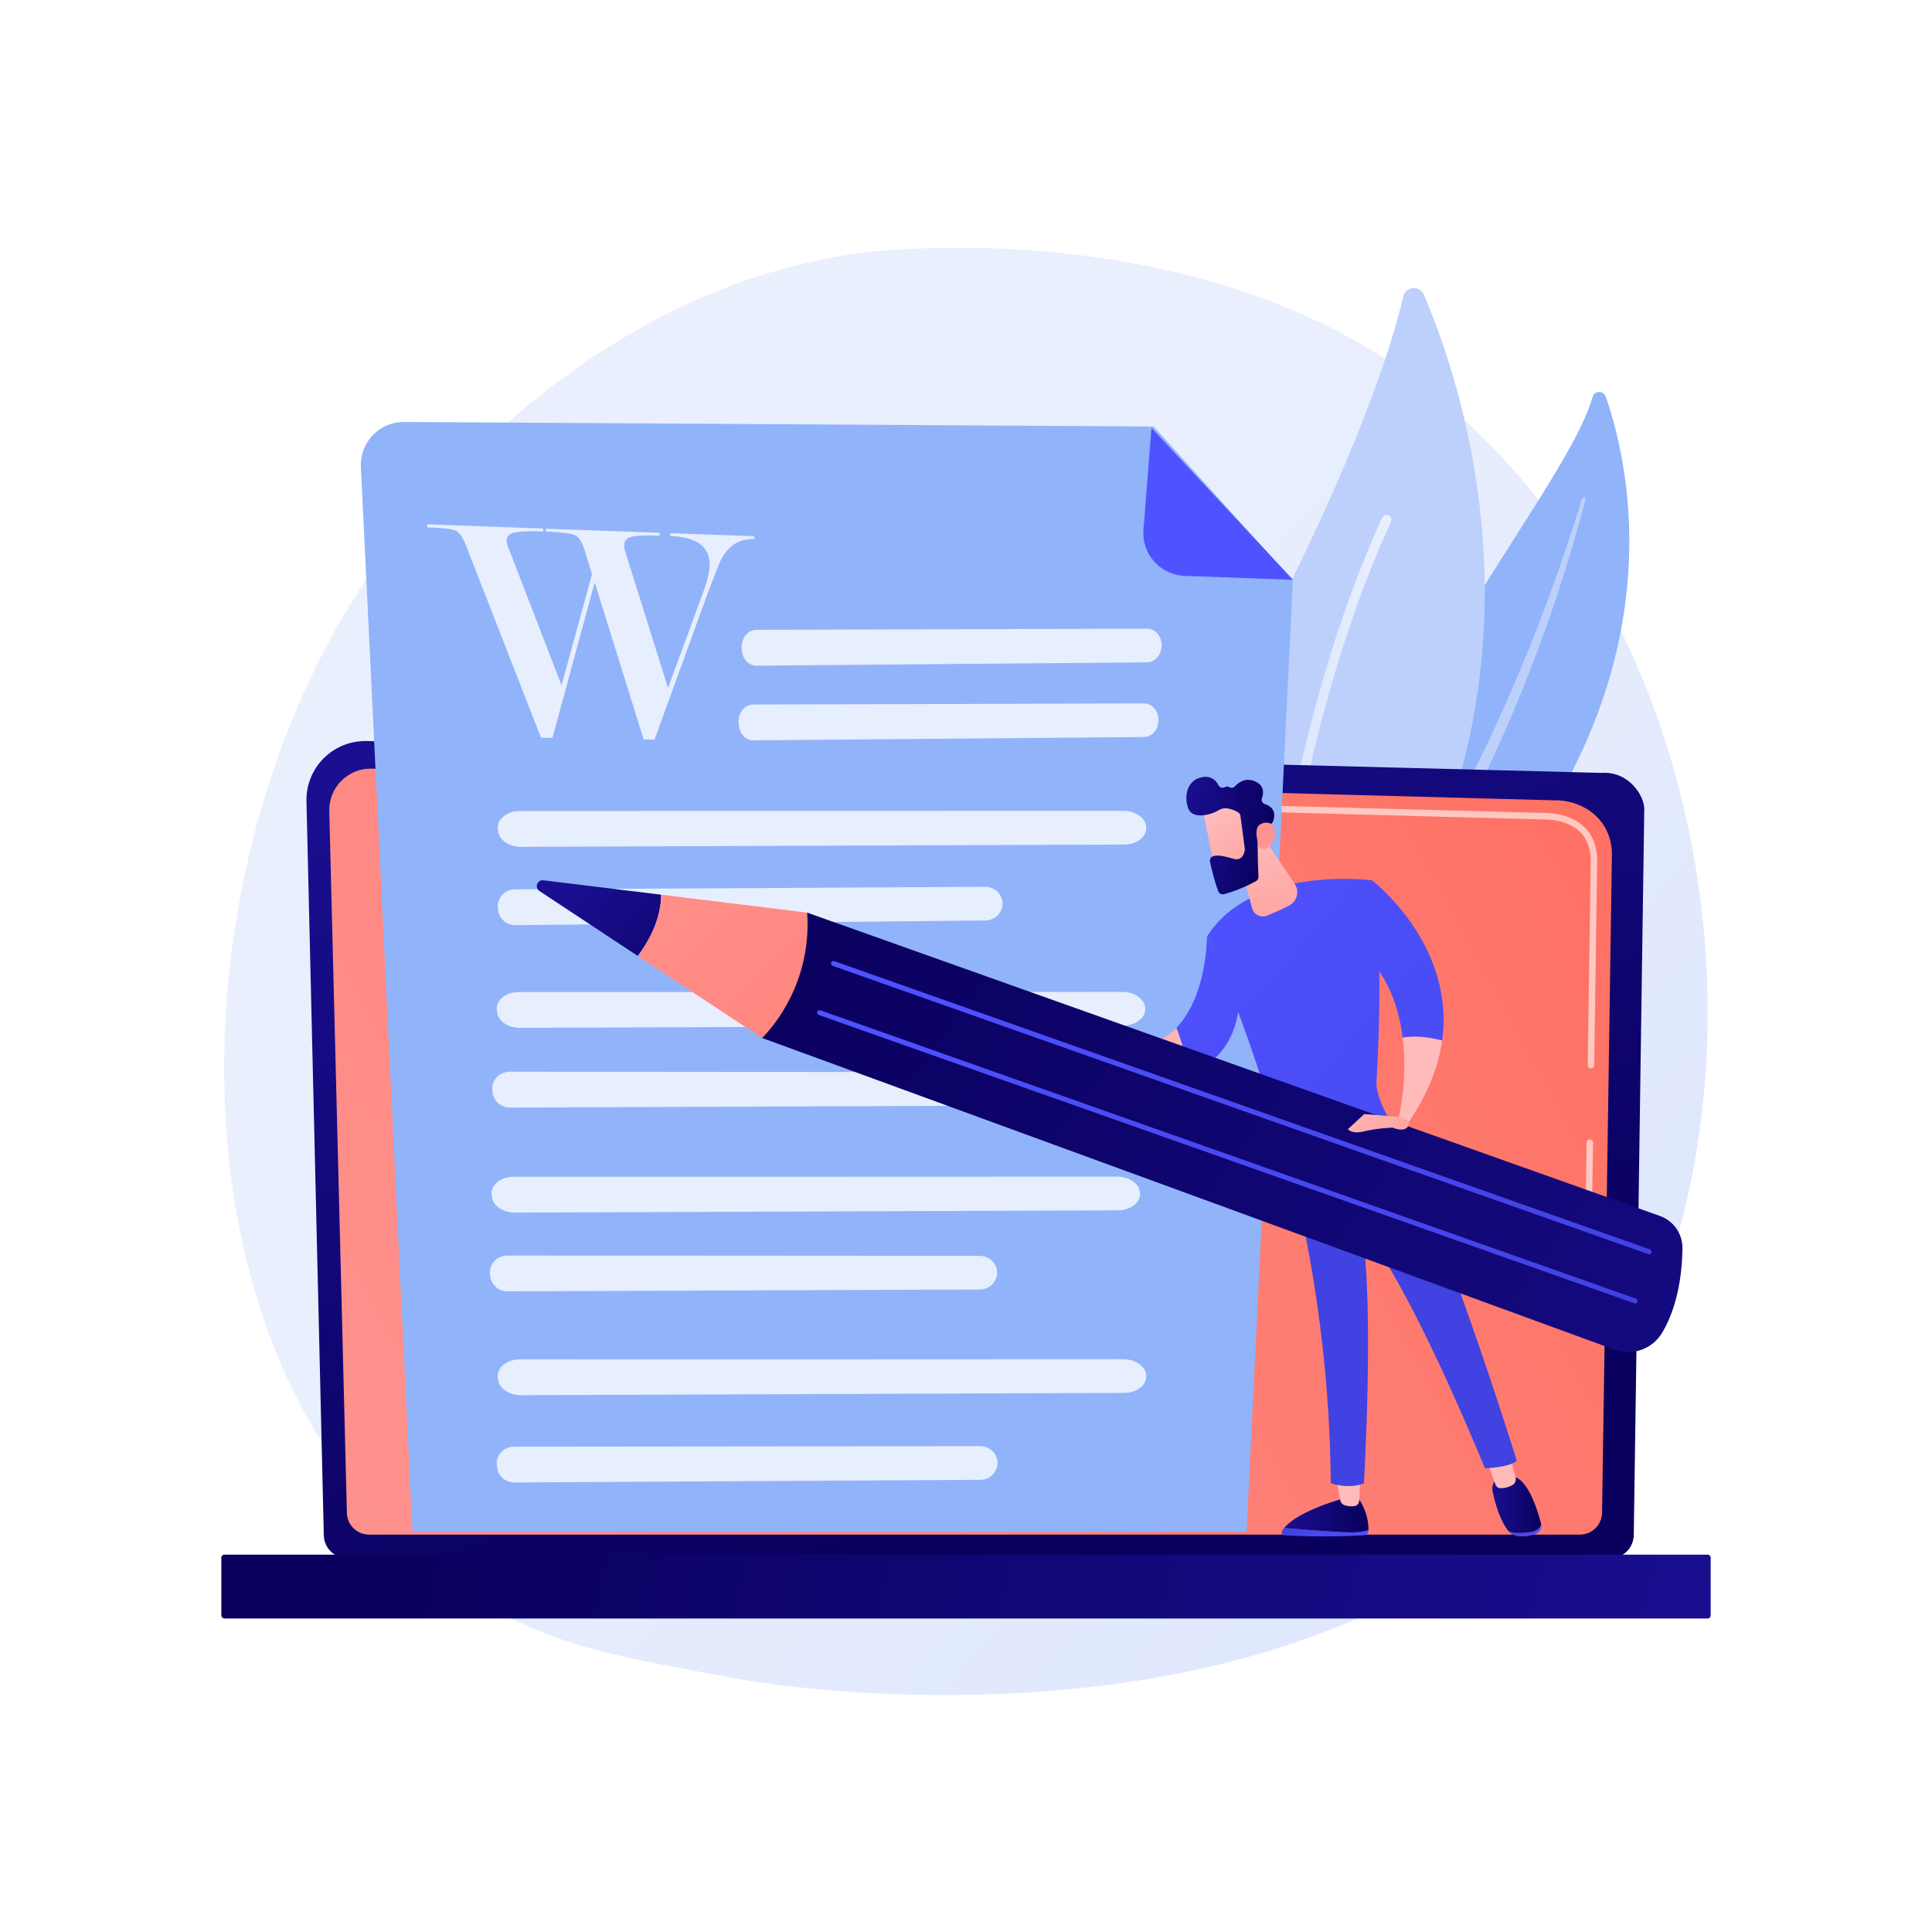
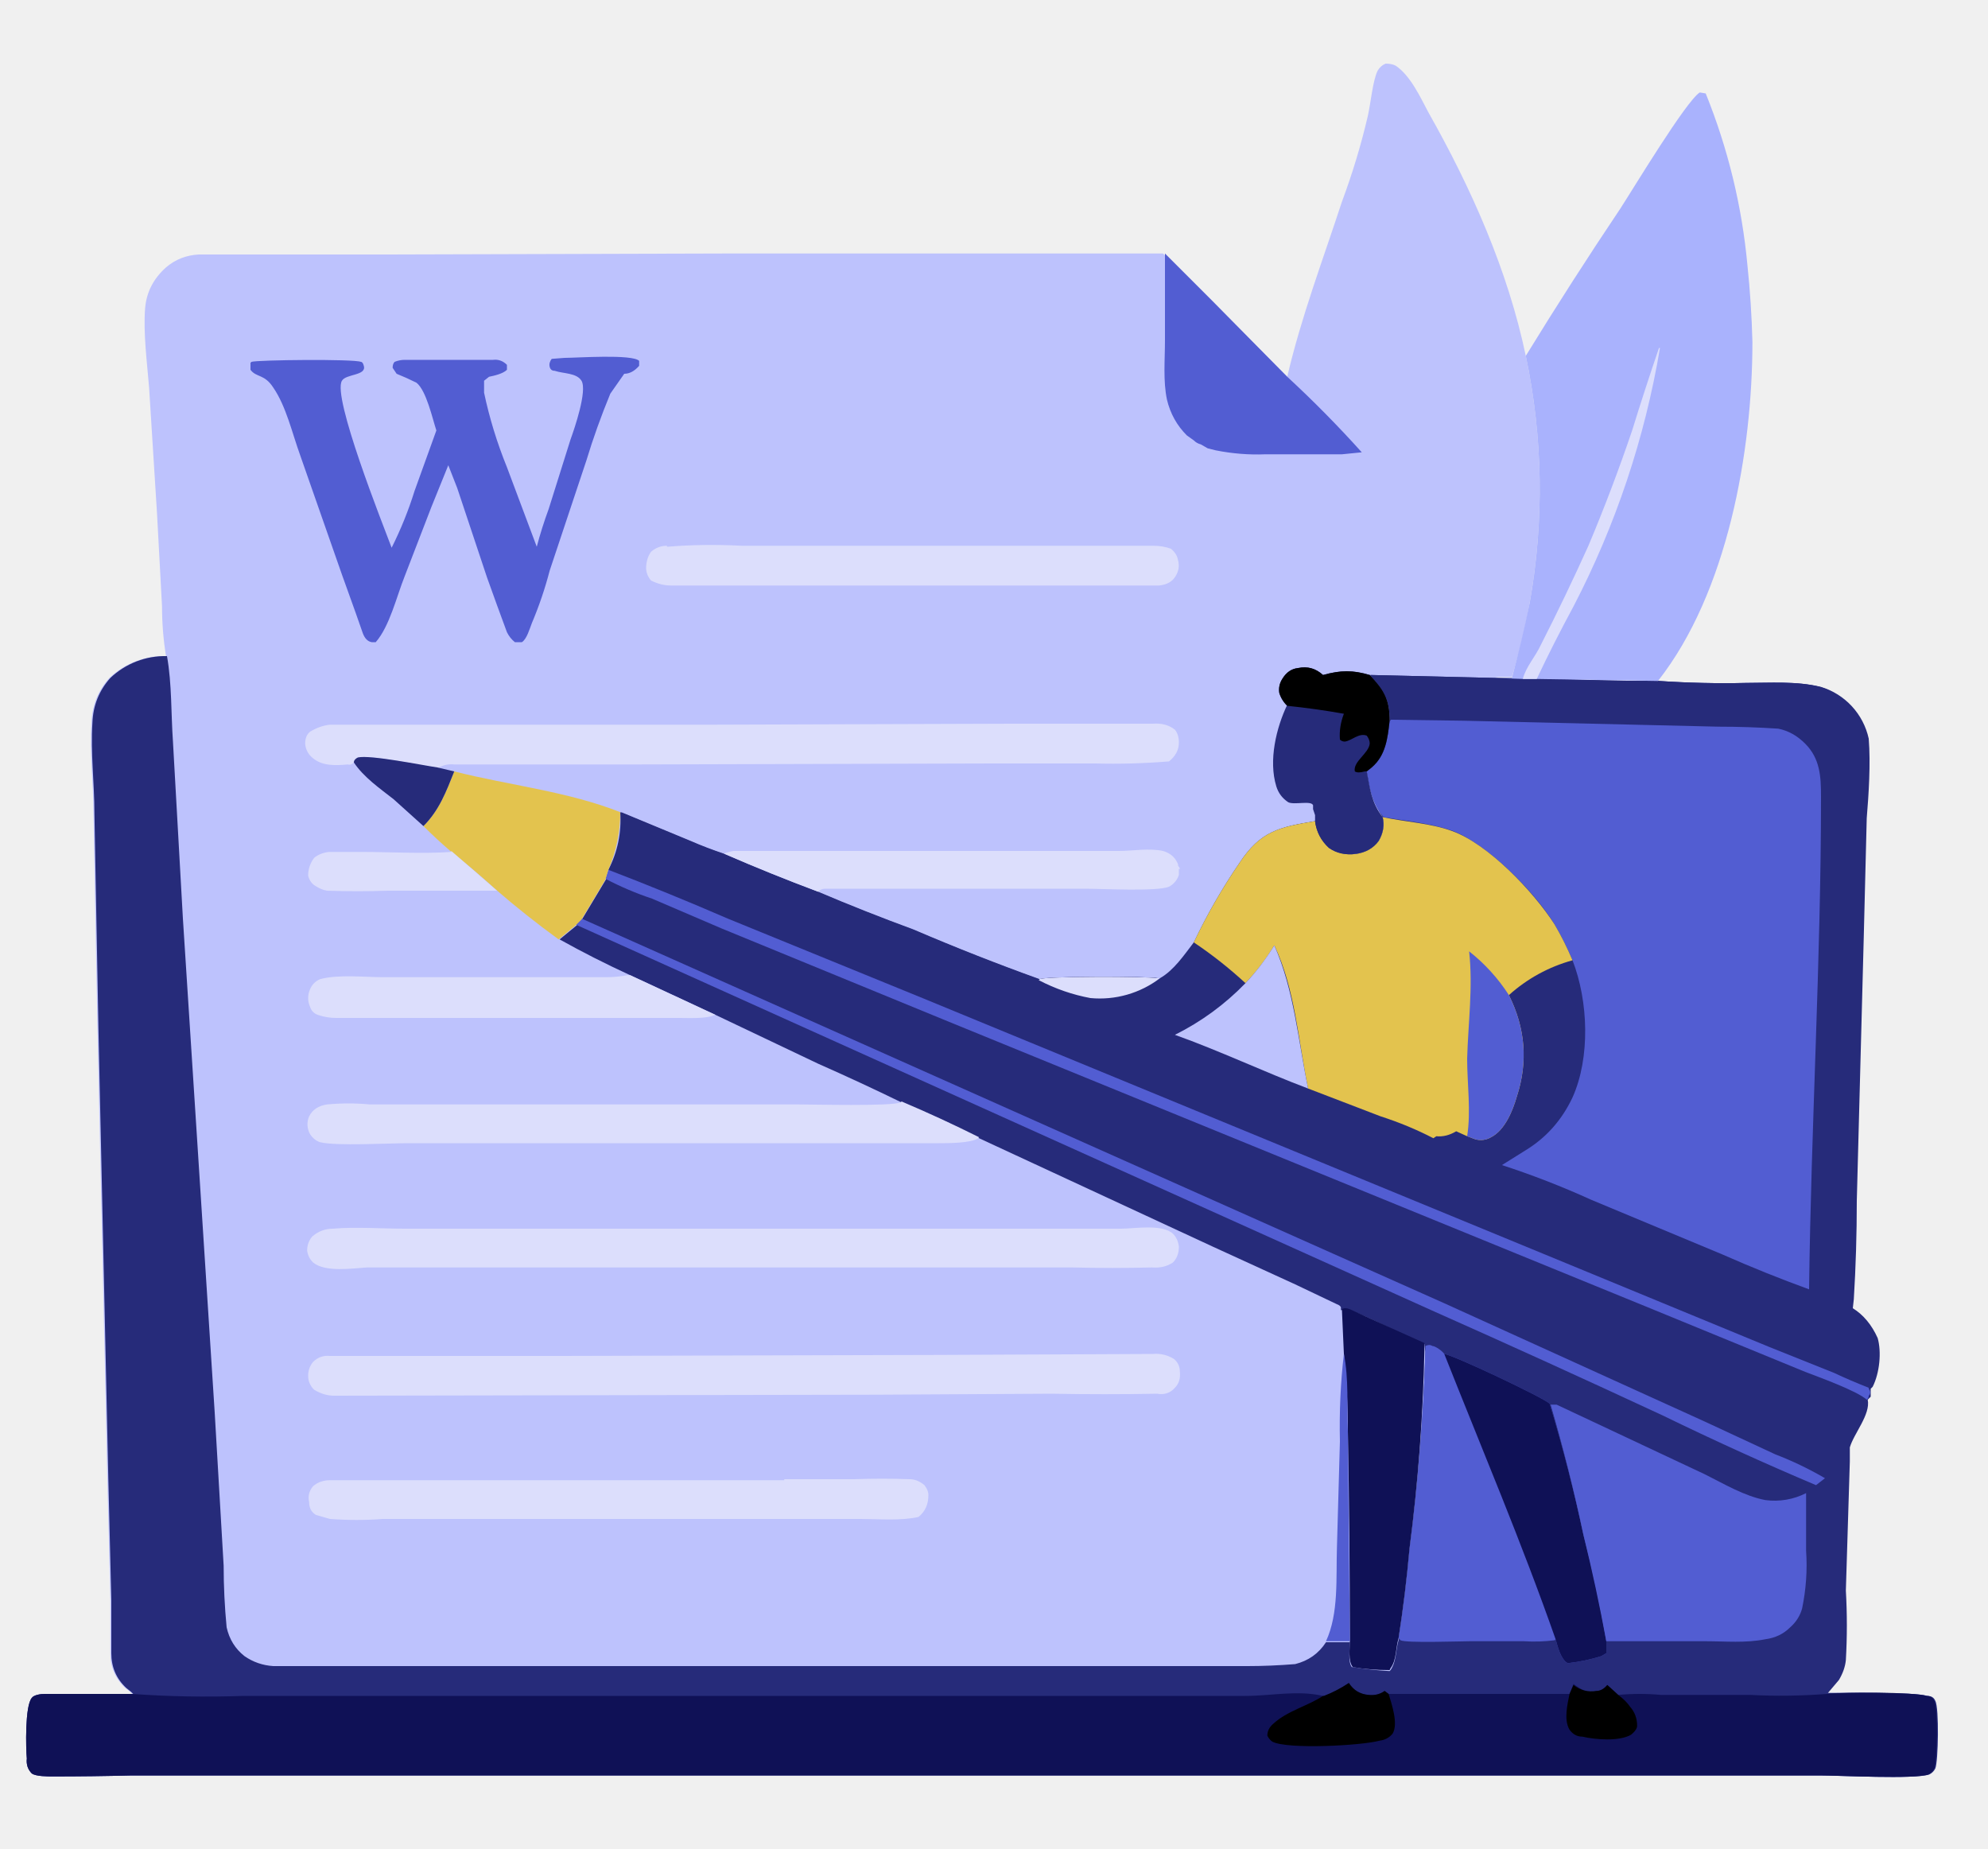
- <svg xmlns="http://www.w3.org/2000/svg" xml:space="preserve" viewBox="0 0 3710 3710">
-   <path d="M0 0h3710v3710H0z" style="fill:#fff" />
-   <linearGradient id="a" x1="3669.9" x2="1469.4" y1="3566.1" y2="1592.1" gradientUnits="userSpaceOnUse">
-     <stop offset="0" style="stop-color:#dae3fe" />
-     <stop offset="1" style="stop-color:#e9effd" />
-   </linearGradient>
-   <path d="M2936.6 2882.8c-74.1 76.4-89.7 87.4-140.5 121.4-495.4 330.8-1212.3 250.8-1387.4 218.2-282.5-52.5-421.3-71.1-626.1-256.2-465.6-420.6-443-1298.1-87.2-1841.6C737.6 1060 1086.6 560 1654 485.8c14-1.8 671.5-88.6 1115.1 283.1a1324 1324 0 0 1 260.5 295.5c346.5 535.2 347.6 1364.1-93 1818.4" style="fill:url(#a)" />
-   <path d="M3058.2 762.2c3.6-12.3 21-12.7 25.2-.6 43 122.8 122.2 464.5-143.2 851.8-333 486-323.4 731.5-248.9 917 0 0-156.5-150.4-172.8-403-40.2-620 477-1146.2 539.7-1365.2" style="fill:#91b3fa" />
-   <path d="M3038 957.5a3522 3522 0 0 1-137 372 3231 3231 0 0 1-84.6 178.9c-30 58.8-62.6 116.2-95.4 173.7-32.5 57.6-65.6 115.5-92.9 177a671 671 0 0 0-55.3 194.2q-3.1 25.3-4.2 50.5-1.3 25.3-1 50.5.5 50.8 8.2 100.9a721 721 0 0 0 59.5 192.7 12.8 12.8 0 0 0 23.3-10.5q-9.9-22.4-18.4-45.3-4.4-11.4-8.3-23c-2.4-7.7-5.2-15.4-7.4-23.2a674 674 0 0 1-21.1-94.9c-9.8-64-10-130-2.7-194.3q6-48.2 19.2-95 13.4-46.8 33-91.7c26-60 58.4-117.5 90.4-175.4s63.8-116.4 93.2-176a2779 2779 0 0 0 42.6-90.2q10.3-22.7 20.2-45.6l19.2-46a3206 3206 0 0 0 69.4-186.7c20.8-63 40-126.5 56.7-190.7a3.4 3.4 0 0 0-2.5-4.2 3.4 3.4 0 0 0-4 2.3" style="fill:#bdd0fb" />
-   <path d="M2456.7 2079a33.2 33.2 0 0 1-54.3-9.8 1014 1014 0 0 1 35.2-869.8C2611 861.5 2673 661.9 2694.8 569.3a20.8 20.8 0 0 1 39.5-3.4c87.3 204 316 897.3-277.6 1513.2" style="fill:#bdd0fb" />
-   <linearGradient id="b" x1="2416.7" x2="2672" y1="1527.5" y2="1527.5" gradientUnits="userSpaceOnUse">
-     <stop offset="0" style="stop-color:#dae3fe" />
-     <stop offset="1" style="stop-color:#e9effd" />
-   </linearGradient>
-   <path d="m2427.4 2066.2-1.7.2a9 9 0 0 1-9-9.5c.1-5.8 17.8-582.3 237.7-1063a9 9 0 0 1 12.2-4.5 9 9 0 0 1 4.6 12.2c-218.3 477.1-236 1050-236 1055.8a9 9 0 0 1-7.8 8.8" style="fill:url(#b)" />
-   <linearGradient id="c" x1="-945.4" x2="-372.5" y1="2885.1" y2="1166.3" gradientTransform="matrix(-1 0 0 1 1155.8 0)" gradientUnits="userSpaceOnUse">
-     <stop offset="0" style="stop-color:#09005d" />
-     <stop offset="1" style="stop-color:#1a0f91" />
-   </linearGradient>
-   <path d="M621.8 2947.4a45 45 0 0 0 44.9 44.8h2425.8a45 45 0 0 0 44.8-44.8l20.2-1394c0-24.7-29-72.8-82.2-69.2L704.5 1423a113 113 0 0 0-82.8 33 113 113 0 0 0-33.2 82.6z" style="fill:url(#c)" />
-   <linearGradient id="d" x1="595.5" x2="3150.3" y1="2902.1" y2="1515.6" gradientUnits="userSpaceOnUse">
-     <stop offset="0" style="stop-color:#ff928e" />
-     <stop offset="1" style="stop-color:#fe7062" />
-   </linearGradient>
-   <path d="M666.1 2904.4a42.6 42.6 0 0 0 42.5 42.5H3034a42.6 42.6 0 0 0 42.4-42.5l19-1265.5c-2.2-76.2-69-103.5-109.4-102L713.8 1476a79 79 0 0 0-58.1 23.2 79 79 0 0 0-23.4 58.1z" style="fill:url(#d)" />
-   <g style="opacity:.6">
-     <path d="M3051.3 2303.2za6 6 0 0 1-6.1-6.3l1.5-102.6a6 6 0 0 1 6.2-6.2 6 6 0 0 1 6.2 6.3l-1.5 102.7a6 6 0 0 1-6.2 6.1m3.7-251.5h-.1a6 6 0 0 1-6.1-6.3l5.7-393q-.2-35.2-21-55.4c-26-24.8-67-23.5-68.8-23.4l-726.2-19.5a6 6 0 0 1-6-6.4c0-3.4 2.7-6.3 6.3-6l725.8 19.4c4.6-.2 48.3-1 77.5 27q24.7 23.7 24.9 64.3l-5.8 393.2a6 6 0 0 1-6.2 6.1" style="fill:#fff" />
-   </g>
-   <linearGradient id="e" x1="388.2" x2="-2164.1" y1="2782.2" y2="3403" gradientTransform="matrix(-1 0 0 1 1155.8 0)" gradientUnits="userSpaceOnUse">
-     <stop offset="0" style="stop-color:#09005d" />
-     <stop offset="1" style="stop-color:#1a0f91" />
-   </linearGradient>
-   <path d="M430.7 3108h2848.6c3.1 0 5.7-2.6 5.7-5.7V2991c0-3-2.6-5.6-5.7-5.6H430.7a5.7 5.7 0 0 0-5.7 5.6v111.2c0 3.1 2.6 5.6 5.7 5.6" style="fill:url(#e)" />
-   <path d="m2215.2 819-1439.4-8.7a82.4 82.4 0 0 0-82.8 86.4l99 2045h1601.8l88.9-1827z" style="fill:#91b3fa" />
-   <linearGradient id="f" x1="2612.3" x2="3214.6" y1="681.8" y2="32.8" gradientUnits="userSpaceOnUse">
-     <stop offset="0" style="stop-color:#4f52ff" />
-     <stop offset="1" style="stop-color:#4042e2" />
-   </linearGradient>
-   <path d="M2275 1105.9c-46.9-1.7-83-42-79.2-88.9l15.4-195.2 271.8 291.6z" style="fill:url(#f)" />
-   <path d="M1452.4 1209.4c129.2-.2 625.3-1.8 750.5-2.2 15.8 0 28.4 15 27.7 33.3-.6 17.4-13 31.2-28 31.4l-750.2 6.4c-14.4 0-26.5-12.5-27.7-29.2l-.4-4.2c-1.4-19 11.6-35.5 28.1-35.5m-5.9 143.5c129.2-.2 625.3-1.8 750.5-2.2 15.8 0 28.4 15 27.7 33.3-.6 17.3-13 31.2-28 31.3l-750.2 6.4c-14.4.1-26.4-12.5-27.7-29.1l-.4-4.2c-1.4-19 11.6-35.5 28.1-35.5m-448 204.4c199.5.1 965.5-.1 1159-.2 24.4 0 44.2 15.1 43.8 33.4-.5 17.3-19.2 31.2-42.4 31.3l-1158.4 4.4c-22.3 0-41.3-12.6-43.8-29.2l-.6-4.2c-2.8-19 16.8-35.5 42.3-35.5m-9.2 150.5c155.3-.6 751.6-4 902.2-4.9a33 33 0 0 1 33.9 33.2 33 33 0 0 1-33.2 31.5l-901.8 9c-17.3.3-32-12.3-33.8-29l-.5-4.1c-2-19 13.3-35.6 33.2-35.7m7.3 197.2 1159-.2c24.4 0 44.2 15 43.8 33.3-.4 17.4-19.1 31.2-42.4 31.3l-1158.4 4.4c-22.3.1-41.3-12.5-43.7-29.2l-.7-4.2c-2.8-19 16.8-35.5 42.4-35.4M979 2058c156 .3 755.2.6 906.5.6 19 0 34.4 15.2 33.8 33.4a33 33 0 0 1-33.5 31.3l-906 3.6a33.4 33.4 0 0 1-34-29.3l-.4-4.2c-2-19 13.6-35.4 33.6-35.4m7.5 201.7c199.6.2 965.6-.1 1159-.2 24.5 0 44.3 15.1 43.9 33.4-.5 17.4-19.2 31.2-42.4 31.3l-1158.4 4.4c-22.3 0-41.3-12.6-43.8-29.2l-.6-4.2c-2.8-19 16.8-35.5 42.3-35.5m-12 151.3 906.5.6c19 0 34.3 15.1 33.8 33.4a33 33 0 0 1-33.6 31.2l-906 3.6a33.4 33.4 0 0 1-33.9-29.2l-.4-4.2c-2-19 13.6-35.5 33.6-35.4m23.8 199.3c199.6.2 965.6 0 1159.1-.2 24.4 0 44.2 15.1 43.8 33.4-.5 17.4-19.2 31.2-42.4 31.3l-1158.4 4.4c-22.3.1-41.3-12.6-43.8-29.2l-.6-4.2c-2.8-19 16.8-35.5 42.3-35.5M987.1 2778c154.1 0 745.7-.8 895-1 19 0 34 15 33.5 33.3a33 33 0 0 1-33 31.4l-894.7 5.1a33 33 0 0 1-33.4-29.1l-.5-4.2c-2-19 13.4-35.5 33.1-35.5" style="opacity:.78;fill:#fff" />
-   <g style="opacity:.78">
-     <path d="m1142 1118.4-81.1 298.6-22-.4-143-366.3q-10-26-20-31-10.3-5-55.7-6.7v-5.7l222.6 8v5.7q-39.5-1.5-54.7 2t-15.3 15.4q0 6.1 4 15l101.5 263 58.5-213.2-13.6-44.6q-7.8-25-18.8-30.5-11-5.3-56.5-7v-5.5l218.9 7.9v5.5q-38.5-1.4-53.4 2-14.8 3.6-14.8 16.5 0 6.7 2.5 13.6l81.7 260.3 69.3-188.5q10.5-29.7 10.5-48.6.1-51.9-75.4-54.6v-5.5l161.5 5.9v5.4q-44.2-1.5-65.4 42.2-3.1 6.6-23.2 59l-103.2 284-20.9-.4z" style="fill:#fff" />
-   </g>
-   <linearGradient id="g" x1="-2544.8" x2="-2378.2" y1="2942.3" y2="2942.3" gradientTransform="matrix(-1 0 0 1 83 0)" gradientUnits="userSpaceOnUse">
-     <stop offset="0" style="stop-color:#4f52ff" />
-     <stop offset="1" style="stop-color:#4042e2" />
-   </linearGradient>
-   <path d="M2466 2934.2c28.5 2.5 78 6.5 117 8.2 23.6 1 37-1.2 44.9-4.4l-.1 2.5a8 8 0 0 1-7.7 7.6 1372 1372 0 0 1-153.3.2c-4.4-.3-7-5-4.7-8.6q1.6-2.8 3.9-5.5" style="fill:url(#g)" />
-   <linearGradient id="h" x1="-2544.9" x2="-2383" y1="2909.6" y2="2909.6" gradientTransform="matrix(-1 0 0 1 83 0)" gradientUnits="userSpaceOnUse">
-     <stop offset="0" style="stop-color:#09005d" />
-     <stop offset="1" style="stop-color:#1a0f91" />
-   </linearGradient>
-   <path d="M2583 2942.4c-39-1.7-88.5-5.7-117-8.2 28-34.4 117-57.6 117-57.6h25.2c17.3 25 19.8 48.7 19.7 61.4-7.8 3.2-21.3 5.5-44.8 4.4" style="fill:url(#h)" />
-   <linearGradient id="i" x1="2634.5" x2="2940.9" y1="2825.9" y2="2593.9" gradientUnits="userSpaceOnUse">
-     <stop offset="0" style="stop-color:#febbba" />
-     <stop offset="1" style="stop-color:#ff928e" />
-   </linearGradient>
-   <path d="m2612.5 2835.5-2.4 46.6c-.2 5-4 9.3-9 10s-11.8.8-19-1.5a13 13 0 0 1-8.4-9.7l-8.2-45.4z" style="fill:url(#i)" />
-   <linearGradient id="j" x1="-2877" x2="-2813.1" y1="2938.7" y2="2938.7" gradientTransform="matrix(-1 0 0 1 83 0)" gradientUnits="userSpaceOnUse">
-     <stop offset="0" style="stop-color:#4f52ff" />
-     <stop offset="1" style="stop-color:#4042e2" />
-   </linearGradient>
-   <path d="M2939.2 2942c12.4-1.7 18-8 20.3-15v.2c1.9 7.3-2.3 14.8-10.8 18.4a71 71 0 0 1-30 4.7 30 30 0 0 1-22.5-10.4v-.1c9.3 4.6 22.4 5.2 43 2.3" style="fill:url(#j)" />
-   <linearGradient id="k" x1="-2876.5" x2="-2782.8" y1="2889.5" y2="2889.5" gradientTransform="matrix(-1 0 0 1 83 0)" gradientUnits="userSpaceOnUse">
-     <stop offset="0" style="stop-color:#09005d" />
-     <stop offset="1" style="stop-color:#1a0f91" />
-   </linearGradient>
-   <path d="M2880.8 2835.2h20.8c31.6-.6 51.4 66 58 91.8-2.4 7-8 13.3-20.4 15-20.6 3-33.7 2.4-43-2.2-17.1-22.5-25.6-55.4-29.7-74.6a26 26 0 0 1 14.3-30" style="fill:url(#k)" />
-   <linearGradient id="l" x1="2907.2" x2="3182.4" y1="2807" y2="2606.2" gradientUnits="userSpaceOnUse">
-     <stop offset="0" style="stop-color:#febbba" />
-     <stop offset="1" style="stop-color:#ff928e" />
-   </linearGradient>
-   <path d="m2899 2792 11.4 45.8a12.4 12.4 0 0 1-6.4 14.1 44 44 0 0 1-23.9 5.8c-4-.5-7.2-3.2-8.5-7l-16.9-48.1z" style="fill:url(#l)" />
-   <linearGradient id="m" x1="3211.7" x2="2780.7" y1="1511" y2="2336.6" gradientUnits="userSpaceOnUse">
-     <stop offset="0" style="stop-color:#4f52ff" />
-     <stop offset="1" style="stop-color:#4042e2" />
-   </linearGradient>
-   <path d="M2912.7 2805.2c-14.4 12.8-61 14.4-61 14.4-167.9-403-236.6-460.2-236.6-460.2 24.3 152 4 488.9 4 488.9-27.8 12.2-63.5 0-63.5 0-2.3-249-40.5-466.3-85.8-637.5 113.5-2.5 173.9-41.4 193.6-57 94.6 152.6 249.3 651.4 249.3 651.4" style="fill:url(#m)" />
-   <linearGradient id="n" x1="-2122.5" x2="-3408.2" y1="1654.2" y2="2772.4" gradientTransform="matrix(-1 0 0 1 83 0)" gradientUnits="userSpaceOnUse">
-     <stop offset="0" style="stop-color:#4f52ff" />
-     <stop offset="1" style="stop-color:#4042e2" />
-   </linearGradient>
-   <path d="M2634.6 1690.4c21.4 107.1 13.8 298.9 8.7 386.4-1.4 24.6 15.7 58.6 29.6 81.9a7.3 7.3 0 0 1-3 10.3c-23.2 11.9-101.8 48.9-193 53.5a13 13 0 0 1-13.1-9.7c-67.7-252.6-146.2-414-146.2-414 86.7-138.5 317-108.4 317-108.4" style="fill:url(#n)" />
-   <linearGradient id="o" x1="-2638.8" x2="-2611.9" y1="2617.2" y2="2563.5" gradientTransform="matrix(-1 0 0 1 83 0)" gradientUnits="userSpaceOnUse">
-     <stop offset="0" style="stop-color:#53d8ff" />
-     <stop offset="1" style="stop-color:#3840f7" />
-   </linearGradient>
-   <path d="M2603.7 2349.8a5.4 5.4 0 0 0 4.5-8.1c-.9-1.5-22.6-36.6-66.5-57.8a5.4 5.4 0 0 0-7.2 2.5 5.4 5.4 0 0 0 2.5 7.1c41 19.8 61.8 53.4 62 53.7a5 5 0 0 0 4.7 2.6" style="fill:url(#o)" />
-   <linearGradient id="p" x1="-2749.5" x2="-2949.1" y1="2165.6" y2="2342.4" gradientTransform="matrix(-1 0 0 1 83 0)" gradientUnits="userSpaceOnUse">
-     <stop offset="0" style="stop-color:#febbba" />
-     <stop offset="1" style="stop-color:#ff928e" />
-   </linearGradient>
-   <path d="M2769.3 1997.9c-6.9 50-27.3 104.4-68 162.2l-15.6-12.7s18-72.6 7.8-155c25.1-4.9 54.8.2 75.8 5.5" style="fill:url(#p)" />
-   <linearGradient id="q" x1="-2229.7" x2="-3509.6" y1="1535.7" y2="2648.9" gradientTransform="matrix(-1 0 0 1 83 0)" gradientUnits="userSpaceOnUse">
-     <stop offset="0" style="stop-color:#4f52ff" />
-     <stop offset="1" style="stop-color:#4042e2" />
-   </linearGradient>
-   <path d="m2610.6 1822.6 24-132.2s160.3 122.5 134.7 307.5c-21-5.3-50.7-10.4-75.8-5.5-7.4-59.3-29.3-123.8-83-169.8" style="fill:url(#q)" />
-   <linearGradient id="r" x1="-2028.5" x2="-3308.4" y1="1767" y2="2880.2" gradientTransform="matrix(-1 0 0 1 83 0)" gradientUnits="userSpaceOnUse">
-     <stop offset="0" style="stop-color:#4f52ff" />
-     <stop offset="1" style="stop-color:#4042e2" />
-   </linearGradient>
-   <path d="m2317.6 1798.8 61.8 133.3c-10 80.4-53.2 115.2-99.8 128.6-2.9-36.7-12.2-66.3-20.8-86.8 59.6-61.5 58.8-175.1 58.8-175.1" style="fill:url(#r)" />
-   <linearGradient id="s" x1="-2196.6" x2="-2039.4" y1="2024.2" y2="2024.2" gradientTransform="matrix(-1 0 0 1 83 0)" gradientUnits="userSpaceOnUse">
-     <stop offset="0" style="stop-color:#febbba" />
-     <stop offset="1" style="stop-color:#ff928e" />
-   </linearGradient>
-   <path d="M2258.8 1973.9a283 283 0 0 1 20.8 86.8c-124.3 48.2-157.2-45.4-157.2-45.4l23-4c51.9 5.5 88.1-11.3 113.4-37.4" style="fill:url(#s)" />
-   <linearGradient id="t" x1="-2349.4" x2="-2351.1" y1="1604" y2="1897.6" gradientTransform="matrix(-1 0 0 1 83 0)" gradientUnits="userSpaceOnUse">
-     <stop offset="0" style="stop-color:#febbba" />
-     <stop offset="1" style="stop-color:#ff928e" />
-   </linearGradient>
-   <path d="m2374.6 1634.3 29.8 109.8a21.4 21.4 0 0 0 28.6 14.2c12.8-5.1 29-12.1 43-19.7 15-8 19.7-27.2 10.2-41.3l-62-92.6z" style="fill:url(#t)" />
-   <linearGradient id="u" x1="-2527.2" x2="-2671.7" y1="2703.6" y2="2894.8" gradientTransform="scale(-1 1)rotate(-8.2 -10428.6 806.6)" gradientUnits="userSpaceOnUse">
-     <stop offset="0" style="stop-color:#febbba" />
-     <stop offset="1" style="stop-color:#ff928e" />
-   </linearGradient>
-   <path d="M2309.2 1550.8c-.3 2 25 125.4 25 125.4l70.1-16-6.5-120.5s-84-20.4-88.6 11.1" style="fill:url(#u)" />
-   <linearGradient id="v" x1="-2637.6" x2="-2464.9" y1="2749.7" y2="2749.7" gradientTransform="scale(-1 1)rotate(-8.2 -10428.6 806.6)" gradientUnits="userSpaceOnUse">
-     <stop offset="0" style="stop-color:#09005d" />
-     <stop offset="1" style="stop-color:#1a0f91" />
-   </linearGradient>
-   <path d="m2382 1566.6 8.4 63.2v2.4c-.7 5-4.4 21.8-21.4 17-15.4-4.4-29.6-8.1-39.4-5.1a9 9 0 0 0-6.1 10.2c2.3 11.3 8 36.4 16.1 57.6a9 9 0 0 0 10.8 5.2 287 287 0 0 0 61.9-25.3 9 9 0 0 0 4.3-8c-.7-16-2.5-64.5-1-78 1.5-12.8 17.2-20.4 24-23.2a9 9 0 0 0 4.9-4.9c3.1-7.9 7.4-26.1-15.6-33.6a9 9 0 0 1-5.6-11.5c3.4-9.5 4.8-24-13-32-18-8.1-31.6 1.5-38.9 9.4a9 9 0 0 1-11.4 1.3c-2-1.3-4.7-1.7-8 .3a9 9 0 0 1-12.4-3.8 26.6 26.6 0 0 0-30.9-15.4c-31.4 5.4-35 40.3-26.7 60.7s42 12.6 59 2.3c12.9-7.8 29.6.4 36.9 4.8a9 9 0 0 1 4.1 6.4" style="fill:url(#v)" />
-   <linearGradient id="w" x1="-2738.9" x2="-2623" y1="2855" y2="2736.1" gradientTransform="scale(-1 1)rotate(-8.2 -10428.6 806.6)" gradientUnits="userSpaceOnUse">
-     <stop offset="0" style="stop-color:#febbba" />
-     <stop offset="1" style="stop-color:#ff928e" />
-   </linearGradient>
-   <path d="M2418.5 1628.8s-13-36.2.3-45 33-4.3 28.6 21.9c-5.3 32.6-29 23-29 23" style="fill:url(#w)" />
-   <linearGradient id="x" x1="-2056.1" x2="-1999.8" y1="2005.7" y2="2005.7" gradientTransform="matrix(-1 0 0 1 83 0)" gradientUnits="userSpaceOnUse">
-     <stop offset="0" style="stop-color:#febbba" />
-     <stop offset="1" style="stop-color:#ff928e" />
-   </linearGradient>
-   <path d="M2131.6 2032.5c-6.3 4.8-27.7-5.4-40.8-12.4-6.4-3.5-9.5-11-7.3-17.9 3.1-10 8.4-22.8 14.9-24.4 10.7-2.7 59 34.5 33.2 54.7" style="fill:url(#x)" />
-   <linearGradient id="y" x1="-1428.6" x2="-3803.4" y1="1568.7" y2="3301.1" gradientTransform="matrix(-1 0 0 1 83 0)" gradientUnits="userSpaceOnUse">
-     <stop offset="0" style="stop-color:#09005d" />
-     <stop offset="1" style="stop-color:#1a0f91" />
-   </linearGradient>
-   <path d="M3187.3 2334.9 1550 1752.5l-86.6 240.7 1636.7 598.5a76 76 0 0 0 92.2-33.3c19.2-32.9 37.4-84.2 38.5-161.1.4-28-17.1-53-43.5-62.4" style="fill:url(#y)" />
-   <linearGradient id="z" x1="-1345.4" x2="-1032.5" y1="1954.3" y2="1682.4" gradientTransform="matrix(-1 0 0 1 83 0)" gradientUnits="userSpaceOnUse">
-     <stop offset="0" style="stop-color:#09005d" />
-     <stop offset="1" style="stop-color:#1a0f91" />
-   </linearGradient>
-   <path d="m1043.5 1690.4 226.2 27.7c-.3 31.1-10.5 71.4-45 117.6L1036 1711.1c-10-6.6-4.3-22.2 7.6-20.7" style="fill:url(#z)" />
-   <linearGradient id="A" x1="-1071.9" x2="-2230.1" y1="1555.2" y2="2745.5" gradientTransform="matrix(-1 0 0 1 83 0)" gradientUnits="userSpaceOnUse">
-     <stop offset="0" style="stop-color:#ff928e" />
-     <stop offset="1" style="stop-color:#fe7062" />
-   </linearGradient>
-   <path d="M1550 1752.5c10.4 150.8-86.6 240.7-86.6 240.7l-238.7-157.5c34.5-46.2 44.7-86.5 45-117.6z" style="fill:url(#A)" />
-   <linearGradient id="B" x1="-1778.2" x2="-2823.4" y1="1589.9" y2="2664.1" gradientTransform="matrix(-1 0 0 1 83 0)" gradientUnits="userSpaceOnUse">
-     <stop offset="0" style="stop-color:#4f52ff" />
-     <stop offset="1" style="stop-color:#4042e2" />
-   </linearGradient>
-   <path d="M3167 2408.6a5 5 0 0 0 4.5-3.2 5 5 0 0 0-2.9-6.1l-1566.4-553.6c-2.6-.9-5.3.4-6.2 3a5 5 0 0 0 3 6l1566.4 553.7z" style="fill:url(#B)" />
-   <linearGradient id="C" x1="-1751.1" x2="-2796.4" y1="1684.3" y2="2758.5" gradientTransform="matrix(-1 0 0 1 83 0)" gradientUnits="userSpaceOnUse">
-     <stop offset="0" style="stop-color:#4f52ff" />
-     <stop offset="1" style="stop-color:#4042e2" />
-   </linearGradient>
-   <path d="M3140 2503a5 5 0 0 0 4.5-3.2 5 5 0 0 0-3-6.1L1575.2 1940a5 5 0 0 0-6.1 3 5 5 0 0 0 3 6l1566.4 553.7z" style="fill:url(#C)" />
-   <linearGradient id="D" x1="-2492" x2="-2691.7" y1="2096.5" y2="2273.3" gradientTransform="matrix(-1 0 0 1 83 0)" gradientUnits="userSpaceOnUse">
-     <stop offset="0" style="stop-color:#febbba" />
-     <stop offset="1" style="stop-color:#ff928e" />
-   </linearGradient>
-   <path d="m2692.1 2145.2-72.3-5.9-31.4 29s7.4 10.2 30.6 4.3 55-7.3 55-7.3 32 14.4 32.3-12.6z" style="fill:url(#D)" />
+ <svg xmlns="http://www.w3.org/2000/svg" width="200" height="186">
+   <path fill="#BDC2FD" d="M129.5 37.9c1.4-6 3.6-11.8 5.5-17.6q1.6-4.3 2.6-8.6c.3-1.3.5-3.6 1-4.6q.3-.5.8-.7.6 0 1 .2c1.5 1 2.5 3.2 3.3 4.7 4.3 7.6 8 15.9 9.8 24.5a65 65 0 0 1-1.4 32.3h-1.7q1.4.3 2.8.1h1.4q6 .3 12.2.3 4.5.3 8.8.2c2.4 0 5.1-.2 7.5.4a7 7 0 0 1 4.8 5.2c.2 2.5 0 5.6-.2 8l-.3 12-.7 26.5q0 5-.3 9.9l-.1.9q1.6 1 2.5 3c.4 1.4.2 3.5-.5 4.9l-.2.2v.8l-.3.3c.3 1.5-1.4 3.4-1.8 4.8v1.4l-.4 13q.1 3.5 0 7-.1 1-.7 2l-1.1 1.3c1.6 0 8.8-.1 10 .3q.6 0 .8.5c.4.7.3 6.1 0 6.8q-.1.4-.6.6c-1.4.5-9 .1-11 .1H13.3q-4 .1-8 .1c-.5 0-1.7 0-2.1-.3q-.6-.6-.5-1.5c-.1-1-.2-5.3.5-6.1.2-.3.9-.4 1.3-.4h8.8l-.2-.2-.5-.4q-1.5-1.4-1.5-3.5V161l-.3-12.2-1-45.5-.4-21.5c0-3-.4-6.1-.2-9.1q.1-2.6 1.8-4.5a8 8 0 0 1 5.7-2.2q-.4-2.5-.4-5l-.5-9.3L15 39c-.2-2.5-.6-5.5-.4-8q.2-2.4 2.1-4.1 1.4-1.2 3.3-1.3h18.1l35-.1H117q2.5 2.3 4.8 4.7z" />
+   <path fill="#262B7A" d="m13.4 170.4-.2-.2-.5-.4q-1.5-1.4-1.5-3.5V161l-.3-12.2-1-45.5-.4-21.5c0-3-.4-6.1-.2-9.1q.1-2.6 1.8-4.5a8 8 0 0 1 5.7-2.2c.5 2.8.4 5.8.6 8.6l1 17.8 3.2 49.7.9 15.4q0 3.1.3 6.2.4 1.8 1.8 2.9 1.3.9 2.9 1h98q2.3 0 4.8-.2 2-.5 3.1-2.2h2.4c0 .7-.2 2 .2 2.5h.1q1.8.3 3.7.4l.1-.1c.6-.9.5-2 .8-3q.7-4.5 1.1-9 1.3-10 1.6-20l-.1-.8c-2.5-1-5-2.5-7.5-3.4q-.5-.1-.9 0v-.3q-.1-.2-.4-.3l-4.2-2-8.3-3.8-23.5-10.9q-3.8-2-7.8-3.6-4.1-2-8.4-3.9L72 102.1l-8.6-4q-3.7-1.7-7.1-3.6l1.7-1.4.6-.7 2.4-4 .3-.9q1.4-2.7 1.2-5.8l7 2.9q1.6.7 3.4 1.3 4.6 2 9.4 3.8 4.7 2 9.6 3.8 6.3 2.7 12.7 5h.1c.4-.3 10.8-.3 11.8-.1h.3c1.4-.8 2.4-2.3 3.4-3.6q2-4.2 4.6-8c2.1-3.2 4-3.6 7.6-4.2q.2 1.6 1.4 2.7 1.3.8 2.7.6t2.3-1.3q.7-1.2.4-2.4-1.3-2-1.6-4.6l.5-.4c1.4-1.2 1.6-3 1.8-4.7 0-2.2-.6-3-2-4.6l12.6.3h4.2q6 .3 12.2.3 4.5.3 8.8.2c2.4 0 5.1-.2 7.5.4a7 7 0 0 1 4.8 5.2c.2 2.5 0 5.6-.2 8l-.3 12-.7 26.5q0 5-.3 9.9l-.1.9q1.6 1 2.5 3c.4 1.4.2 3.5-.5 4.9l-.2.2v.8l-.3.3c.3 1.5-1.4 3.4-1.8 4.8v1.4l-.4 13q.2 3.5 0 7-.1 1-.7 2l-1.1 1.3c1.6 0 8.8-.1 10 .3q.6 0 .8.5c.4.7.3 6.1 0 6.8q-.2.4-.6.6c-1.4.5-9 .1-11 .1H13.3q-4 .1-8 .1c-.5 0-1.7 0-2.1-.3q-.6-.6-.5-1.5c-.1-1-.2-5.3.5-6.1.2-.3.9-.4 1.3-.4h2.8z" />
+   <path fill="#262B7A" d="m137.8 67.9 12.6.3h4.2q6 .3 12.2.3 4.5.3 8.8.2c2.4 0 5.1-.2 7.5.4a7 7 0 0 1 4.8 5.2c.2 2.5 0 5.6-.2 8l-.3 12-.7 26.5q0 5-.3 9.9l-.1.9q1.6 1 2.5 3c.4 1.4.2 3.5-.5 4.9l-.2.2v-.1q-2-.7-3.6-1.5l-6.5-2.6-22.8-9.4-62.4-25.7-19.6-8q-6-2.6-12-4.9 1.4-2.7 1.2-5.8l7 2.9q1.6.7 3.4 1.3 4.6 2 9.4 3.8 4.7 2 9.6 3.8 6.3 2.7 12.7 5h.1c.4-.3 10.8-.3 11.8-.1h.3c1.4-.8 2.4-2.3 3.4-3.6q2-4.2 4.6-8c2.1-3.2 4-3.6 7.6-4.2q.2 1.6 1.4 2.7 1.3.8 2.7.6t2.3-1.3q.7-1.2.4-2.4-1.3-2-1.6-4.6l.5-.4c1.4-1.2 1.6-3 1.8-4.7 0-2.2-.6-3-2-4.6" />
+   <path fill="#525DD2" d="M139.8 72.5h.1v-.1l7.3.1 17.2.4 8.5.2q3 0 6 .2 1.5.3 2.7 1.5c1.5 1.5 1.6 3.3 1.6 5.3 0 16.5-1 33.1-1.2 49.6q-4.4-1.6-8.7-3.5l-13.2-5.5q-4.4-2-9-3.5l2.4-1.5q3.1-1.9 4.7-5.3c1.8-4 1.6-9.7 0-13.8q-.8-1.9-1.8-3.6c-2-3.3-6.7-8-10.2-9.4-2.3-.8-4.7-1-7-1.4-1.2-1.4-1.4-2.9-1.7-4.6l.5-.4c1.4-1.2 1.6-3 1.8-4.7" />
+   <path fill="#E3C34E" d="M139.1 82.2c2.4.5 4.8.6 7 1.4 3.6 1.3 8.2 6.1 10.3 9.4q1 1.7 1.8 3.6-3.6 1-6.4 3.5 2.5 5 .8 10.2c-.4 1.4-1.2 3.4-2.6 4.1a2 2 0 0 1-1.6.2l-.8-.3-1.1-.5q-1 .6-2 .5l-.3.2q-2.5-1.3-5.3-2.2l-7.3-2.8c-1-4.8-1.3-10-3.4-14.4q-1.2 2-2.9 3.8-2.5-2.3-5.2-4.1 2-4.2 4.6-8c2.1-3.2 4-3.6 7.6-4.2q.2 1.6 1.4 2.7 1.3.8 2.7.6t2.3-1.3q.7-1.2.4-2.4" />
+   <path fill="#525DD2" d="M147.8 95.7a18 18 0 0 1 4 4.4q2.5 5 .8 10.2c-.4 1.4-1.2 3.4-2.6 4.1a2 2 0 0 1-1.6.2l-.8-.3c.4-2.5 0-5.3 0-7.8.1-3.6.6-7.2.2-10.8" />
+   <path fill="#BDC2FD" d="M128.2 95.1c2 4.5 2.4 9.6 3.4 14.4-4.5-1.7-8.9-3.8-13.4-5.4q4-2 7.1-5.2 1.6-1.7 2.9-3.8" />
+   <path fill="#DCDEFC" d="m104.5 98.6.1-.1c.4-.3 10.8-.3 11.8-.1h.3a10 10 0 0 1-7 2q-2.7-.5-5.2-1.8" />
+   <path fill="#0F1156" d="M133.2 170.6q1.3-.5 2.5-1.3.7 1.1 2 1.2.9.1 1.6-.4l.4.3h18.2l.4-1c.7.5 1.4 1 2.3.7q.6 0 1.1-.6l1.1 1q2.2-.2 4.3 0h9q3.8.2 7.7-.1c1.6-.2 8.8-.2 10 .2q.6 0 .8.5c.4.7.3 6.1 0 6.8q-.2.4-.6.6c-1.4.5-9 .1-11 .1H13.3q-4 .1-8 .1c-.5 0-1.7 0-2.1-.3q-.6-.6-.5-1.5c-.1-1-.2-5.3.5-6.1.2-.3.9-.4 1.3-.4h8.8q5.5.4 11.2.2h100.8c2.6 0 5.2-.6 7.8 0" />
+   <path d="M133.2 170.6q1.3-.5 2.5-1.3.7 1.1 2 1.2.9.1 1.6-.4l.4.3c.3 1 1 3 .4 4q-.5.6-1.3.7c-1.8.5-9.3.9-10.8.1q-.3-.2-.5-.6 0-.7.6-1.2c1.4-1.3 3.5-1.8 5-2.8m25.2-1.1q1 .8 2.3.6.6 0 1.1-.6l1.1 1q.8.6 1.2 1.2.7.8.7 1.9 0 .4-.6.9c-1.2.7-3.6.5-4.9.2q-.8 0-1.3-.7c-.6-1-.2-2.6 0-3.6z" />
+   <path fill="#525DD2" d="M143.4 135.8v-.4q.4-.2.7 0c.3 0 1 .5 1.2.8.9.1 10 4.4 10.6 5q2 6.6 3.4 13.2 1.4 5.3 2.3 10.7v1.2l-.5.3q-1.6.5-3.3.7h-.1c-.7-.4-1-1.7-1.2-2.4l-.1.1q-1.5.2-3.1.1h-5.4c-1 0-6.5.2-7-.1l-.2-.2q.7-4.5 1.1-9 1.3-10 1.6-20" />
+   <path fill="#0F1156" d="M145.3 136.2c.9.1 10 4.4 10.6 5q2 6.6 3.4 13.2 1.4 5.3 2.3 10.7v1.2l-.5.3q-1.6.5-3.3.7h-.1c-.7-.4-1-1.7-1.2-2.4-3.4-9.7-7.4-19.1-11.2-28.7" />
+   <path fill="#525DD2" d="M156 141.3h.6l4.9 2.3 10 4.7c2 1 4 2.2 6.1 2.6a7 7 0 0 0 4.1-.7v5.8q.2 2.9-.4 5.8-.3 1.1-1.2 1.9-1 1-2.5 1.2c-2 .4-4 .2-6 .2h-10q-1-5.4-2.3-10.7-1.4-6.6-3.3-13.1M58.5 92.4l86.8 38.7 26.2 11.9 7.1 3.3q2.6 1 5 2.4l-.9.7q-7.8-3.3-15.4-7-11.6-5.4-23.3-10.6L57.9 93zm2.7-4.9q6 2.3 12 4.9l19.6 8 62.4 25.7 22.8 9.4 6.5 2.6q1.7.8 3.5 1.5v.1q.3.4 0 .7 0 .3-.2.4c-1-.9-4.9-2.3-6.2-2.8l-15.6-6.4-70.5-28.8-22.9-9.4-7-3q-2.4-.8-4.7-2z" />
+   <path fill="#DCDEFC" d="M35.6 76.7q-.3.3-.6.2c-1.2.1-2.6.2-3.6-.7a2 2 0 0 1-.7-1.4q0-.8.5-1.2 1-.6 2-.7h38.6l30-.1H116q1.3-.1 2.2.6.4.5.4 1.3 0 1.1-1 1.9h-.1q-3.7.3-7.3.2H100l-35.9.1H45.7q-.9-.1-1.7.4c-1.4-.3-6.8-1.4-8-1.1q-.3.1-.4.5m55.1 34.1q4 1.7 7.8 3.6l-.1.1c-.7.5-3 .5-4 .5H41c-1.9 0-7.2.3-8.8-.1q-.6-.2-1-.8a2 2 0 0 1-.1-1.8q.5-1 1.8-1.2 2.2-.2 4.3 0h43.1c1.6 0 9.3.2 10.3-.2z" />
+   <path fill="#0F1156" d="M135 131.7q.3-.2.8 0 3.7 1.7 7.5 3.4v.7q-.2 10-1.5 20-.4 4.5-1.1 9c-.3 1-.2 2.2-.8 3l-.1.2q-2 0-3.7-.3c-.5-.6-.3-1.9-.3-2.6q0-10.5-.2-21.1 0-4-.4-7.8z" />
+   <path fill="#E3C34E" d="M45.7 77.6c5.5 1.4 11.4 2 16.7 4.1q0 3-1.2 5.8l-.3 1-2.4 4-.6.6-1.7 1.4q-3.3-2.4-6.3-5-2.2-2-4.6-3.9-1.4-1.2-2.7-2.5c1.6-1.6 2.3-3.5 3.1-5.5" />
+   <path fill="#525DD2" d="m117.2 25.5 4.7 4.7 7.6 7.7q3.9 3.6 7.5 7.6l-2 .2h-7.7q-2.5.1-5-.4l-.8-.2-.7-.4q-.4-.1-.7-.4l-.7-.5q-1.5-1.5-2-3.6c-.4-1.9-.2-4-.2-6z" />
+   <path fill="#262B7A" d="M129.5 71a3 3 0 0 1-.8-1.3 2 2 0 0 1 .3-1.4q.6-1 1.6-1.1 1.4-.3 2.5.7c1.8-.5 3-.5 4.7 0 1.4 1.5 2 2.4 2 4.6-.2 1.8-.4 3.5-1.8 4.7l-.5.4c.3 1.7.5 3.2 1.6 4.6q.3 1.2-.4 2.4-.8 1.1-2.3 1.3-1.6.2-2.7-.6-1.2-1.1-1.4-2.7V82l-.2-.6V81c-.2-.5-1.9 0-2.5-.3q-.9-.6-1.2-1.6c-.8-2.6 0-5.9 1.1-8.2" />
+   <path d="M129.5 71a3 3 0 0 1-.8-1.3 2 2 0 0 1 .3-1.4q.6-1 1.6-1.1 1.4-.3 2.5.7c1.8-.5 3-.5 4.7 0 1.4 1.5 2 2.4 2 4.6-.2 1.8-.4 3.5-1.8 4.7l-.5.4h-.2q-.7.2-1 0c-.2-1 1.4-1.8 1.5-2.8q0-.4-.3-.8c-.8-.3-1.5.5-2.2.6q-.3 0-.5-.2-.1-1.3.4-2.6-2.8-.5-5.7-.8" />
+   <path fill="#DCDEFC" d="M72.8 85.9q.4-.2 1-.3h38.8c1.3 0 3-.3 4.4 0q1 .3 1.4 1.1l.1.2q.1.2 0 .1t.1.2 0 .2v.6a2 2 0 0 1-1 1.2c-1.2.5-6.7.2-8.4.2H83q-.4 0-.7.3-4.8-1.8-9.4-3.8m-9.5 12.2 8.6 4h-.1c-.8.4-2.6.3-3.5.3H33.8q-.9 0-1.8-.3-.6-.2-.8-.8-.4-.9 0-1.8.3-.7 1-1c1.8-.5 4.5-.2 6.3-.2H61q1.1 0 2.1-.2zm-18-12.5 4.6 4h-11q-3 .1-6.1 0-.6-.1-1.2-.5-.5-.3-.7-1 0-1 .6-1.8.6-.5 1.5-.6h3.3c2.8 0 6.1.2 9 0z" />
+   <path fill="#262B7A" d="M35.6 76.7q0-.3.4-.5c1.2-.3 6.6.8 8 1l1.7.4c-.8 2-1.5 3.9-3.1 5.5l-3-2.7c-1.4-1.1-3-2.2-4-3.7" />
+   <path fill="#525DD2" d="M135.2 136.2c.5 2.5.3 5.2.4 7.8q.1 10.5.2 21.1h-2.4c1.3-2.8 1-6.4 1.1-9.4l.3-10.7q-.1-4.5.4-8.8M54 55q.5-1.9 1.2-3.8l2.2-7c.4-1.1 1.7-4.9 1.1-5.9-.5-.8-1.8-.7-2.7-1q-.4 0-.5-.4t.2-.8l1.3-.1c1.2 0 6.8-.4 7.5.3v.5q-.7.8-1.5.8l-1.4 2Q60 43 59 46.3l-3.7 11.1q-.7 2.7-1.8 5.3c-.2.5-.5 1.6-1 1.9h-.7q-.5-.4-.8-1-1-2.7-2-5.5l-3-9-.9-2.3-1.7 4.2-2.7 7c-.8 2-1.5 5-2.9 6.6h-.4q-.6-.1-.9-.9l-.7-2-1.4-3.9-4.2-12c-.8-2.2-1.4-4.9-2.7-6.8-.9-1.4-1.7-1-2.3-1.8v-.7l.1-.1c.6-.2 10.3-.3 11 0q.2 0 .3.4c.3 1-1.8.8-2.2 1.5-1 1.6 4.1 14.4 5 16.8q1.4-2.8 2.3-5.7l2.2-6.1c-.4-1.2-1-4-2-4.8q-1-.5-2-.9l-.4-.6q0-.4.2-.6.5-.2 1-.2h8.9q.8-.1 1.4.5v.5c-.4.4-1.3.6-1.8.7l-.5.4v1.2q.8 3.8 2.3 7.5Q52.5 51 54 55" />
+   <path fill="#DCDEFC" d="M116 136.2q1.1-.1 2.1.5.6.5.6 1.3.1 1-.5 1.6-.7.8-1.8.6-5.2.1-10.6 0l-17.6.1-54.6.1q-1 0-2-.6-.6-.6-.6-1.4t.5-1.4q.7-.7 1.7-.6h23.3l37.9-.1zm-3.2-12.6c1.3 0 4.1-.5 5.2.5q.5.5.6 1.3 0 1-.6 1.6-.9.6-2.1.5-4 .1-8 0h-71c-1.5.1-4.2.5-5.4-.5a2 2 0 0 1-.6-1.2q0-.8.5-1.4.9-.8 2.1-.8c2.2-.2 5 0 7.2 0h16.1zm-33.9 25.2h7q2.9-.1 5.6 0 .8 0 1.5.6.4.5.4 1 0 1.4-1 2.2c-1.8.4-4 .2-5.8.2H38.5q-2.6.2-5.3 0l-1.4-.4q-.7-.4-.7-1.3-.2-.9.4-1.6.7-.6 1.7-.6h45.7M67.1 55q3.7-.3 7.5-.1H116q1 0 1.8.3.6.5.7 1.1.3 1-.4 1.9-.5.6-1.5.7H67.5q-1 0-2-.5a2 2 0 0 1-.5-1.2q0-1 .5-1.7.7-.6 1.6-.6" />
+   <path fill="#A9B2FD" d="M153.5 35.8q4.6-7.5 9.5-14.8c1.3-2 6.6-10.8 8-11.7l.6.1a61 61 0 0 1 4.2 17.3q.4 3.8.5 7.7c0 11-2.5 25.2-9.5 34.1l-12.2-.2h-1.4l-2.8-.1h1.7q1-3.7 1.8-7.6a65 65 0 0 0-.4-24.8" />
+   <path fill="#DCDEFC" d="M167 35a88 88 0 0 1-8.7 26q-2 3.7-3.7 7.3h-1.4c.3-1.2 1.3-2.3 1.8-3.4q2.5-4.9 4.8-10 2.4-5.7 4.4-11.6 1.3-4.2 2.7-8.3" />
</svg>
